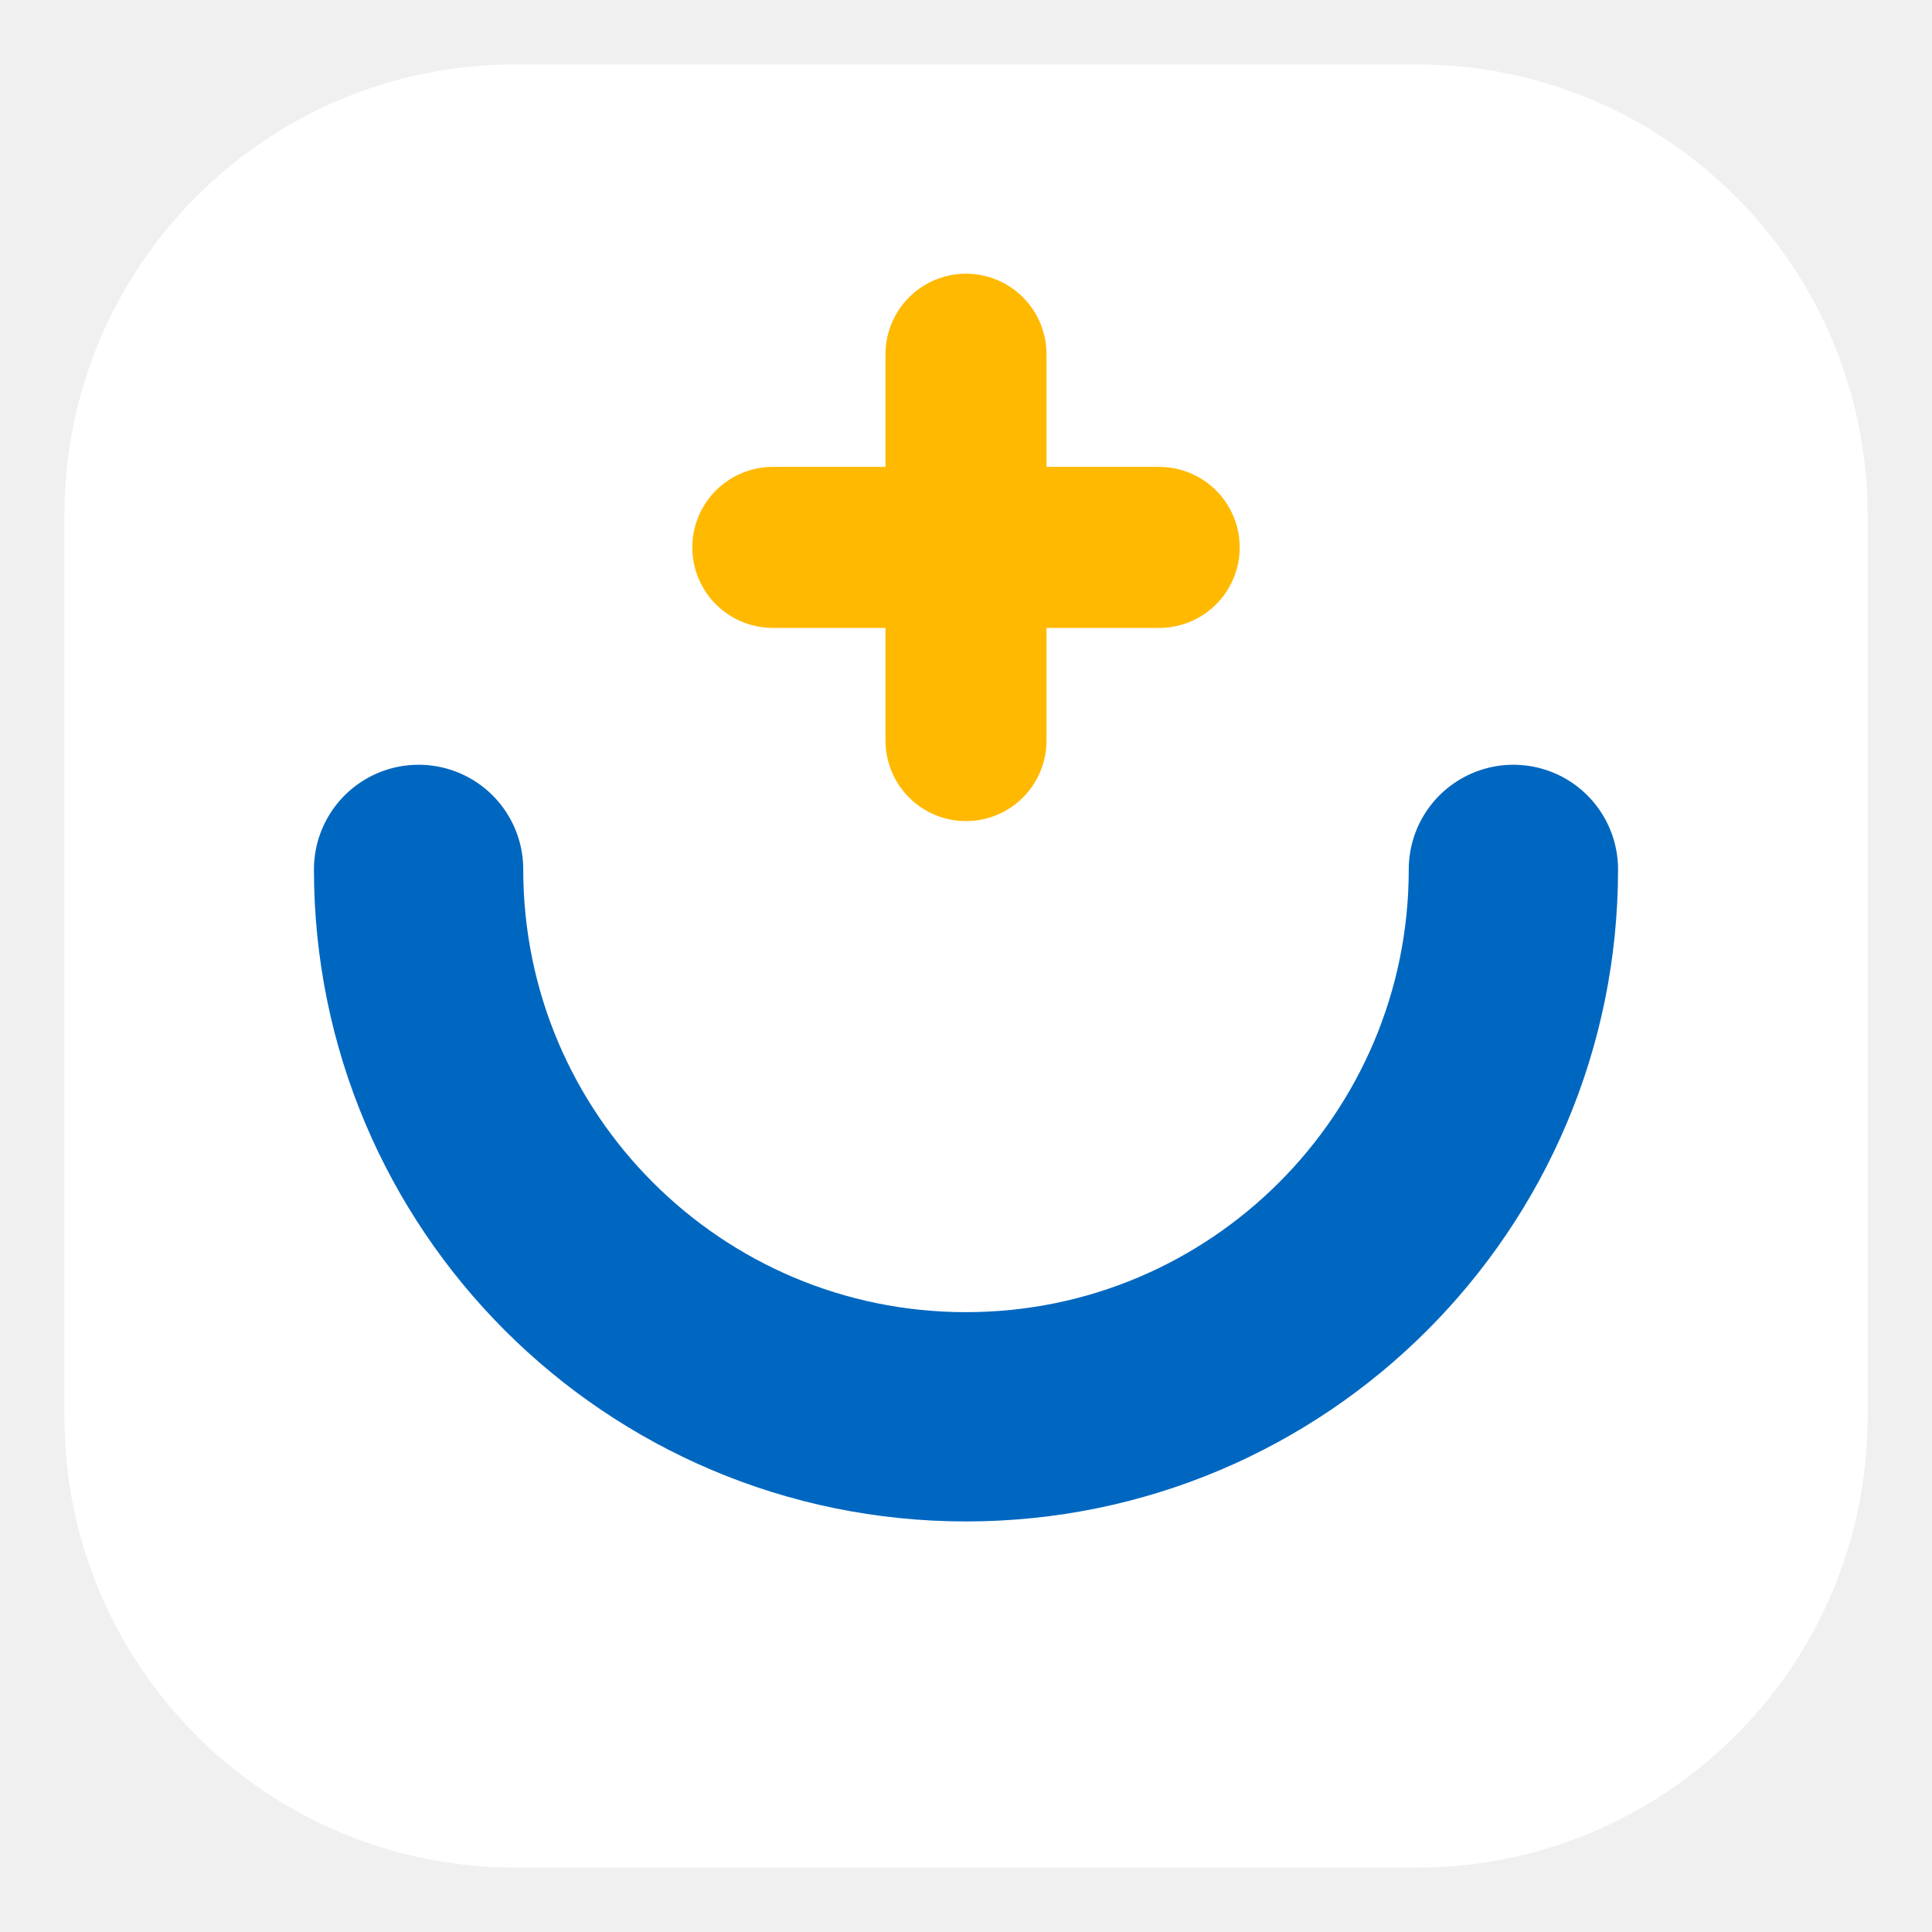
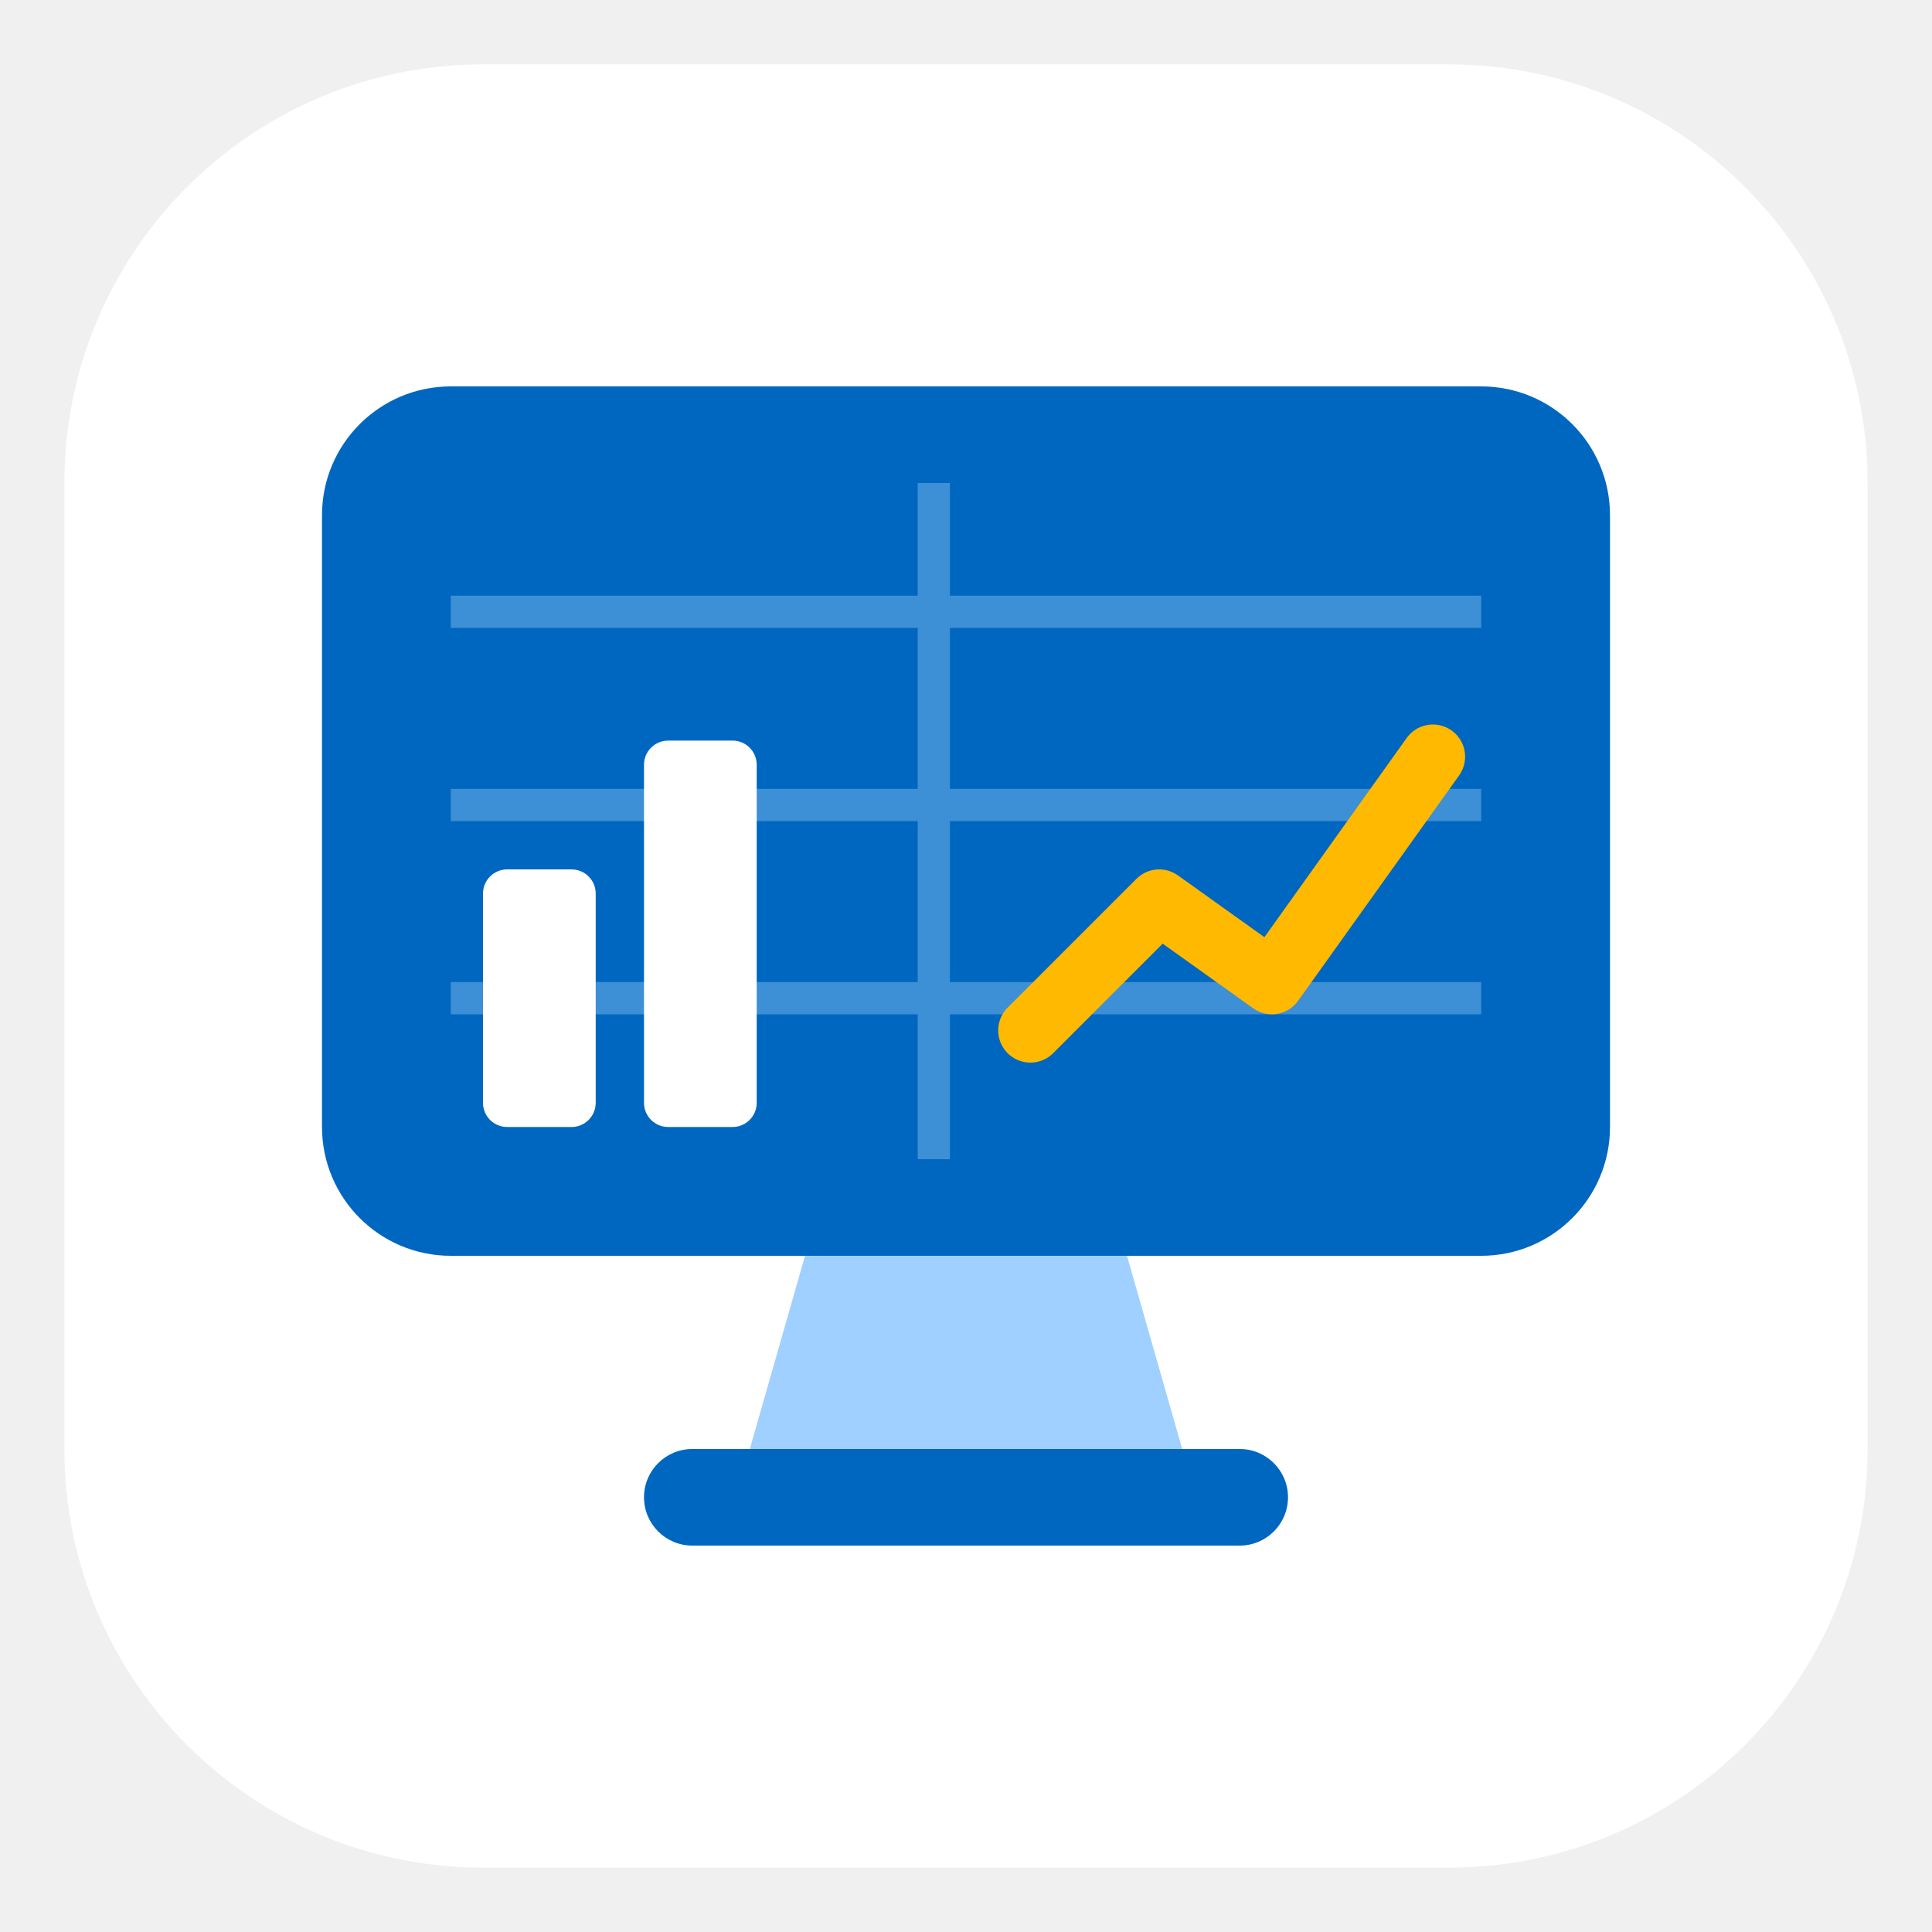
<svg xmlns="http://www.w3.org/2000/svg" viewBox="0 0 120 120">
-   <rect x="4" y="4" width="112" height="112" rx="28" fill="#fff" />
-   <path d="M26 54 A34 34 0 0 0 94 54" fill="none" stroke="#0067c0" stroke-width="13" stroke-linecap="round" />
-   <path d="M60 22 v24 M48 34 h24" stroke="#ffb900" stroke-width="10" stroke-linecap="round" />
+   <rect x="4" y="4" width="112" height="112" rx="26" fill="#fff" />
+   <rect x="20" y="24" width="80" height="54" rx="8" fill="#0067c0" />
+   <path d="M50 78 l-4 14 h28 l-4 -14z" fill="#9fd0ff" />
+   <rect x="40" y="90" width="40" height="6" rx="3" fill="#0067c0" />
+   <g stroke="#3d8fd6" stroke-width="2">
+     <path d="M28 38h64M28 50h64M28 62h64" />
+     <path d="M58 30v42" />
+   </g>
+   <rect x="30" y="54" width="7" height="16" rx="1.5" fill="#fff" />
+   <rect x="40" y="46" width="7" height="24" rx="1.5" fill="#fff" />
+   <path d="M64 64 l8 -8 l7 5 l10 -14" fill="none" stroke="#ffb900" stroke-width="4" stroke-linecap="round" stroke-linejoin="round" />
</svg>
